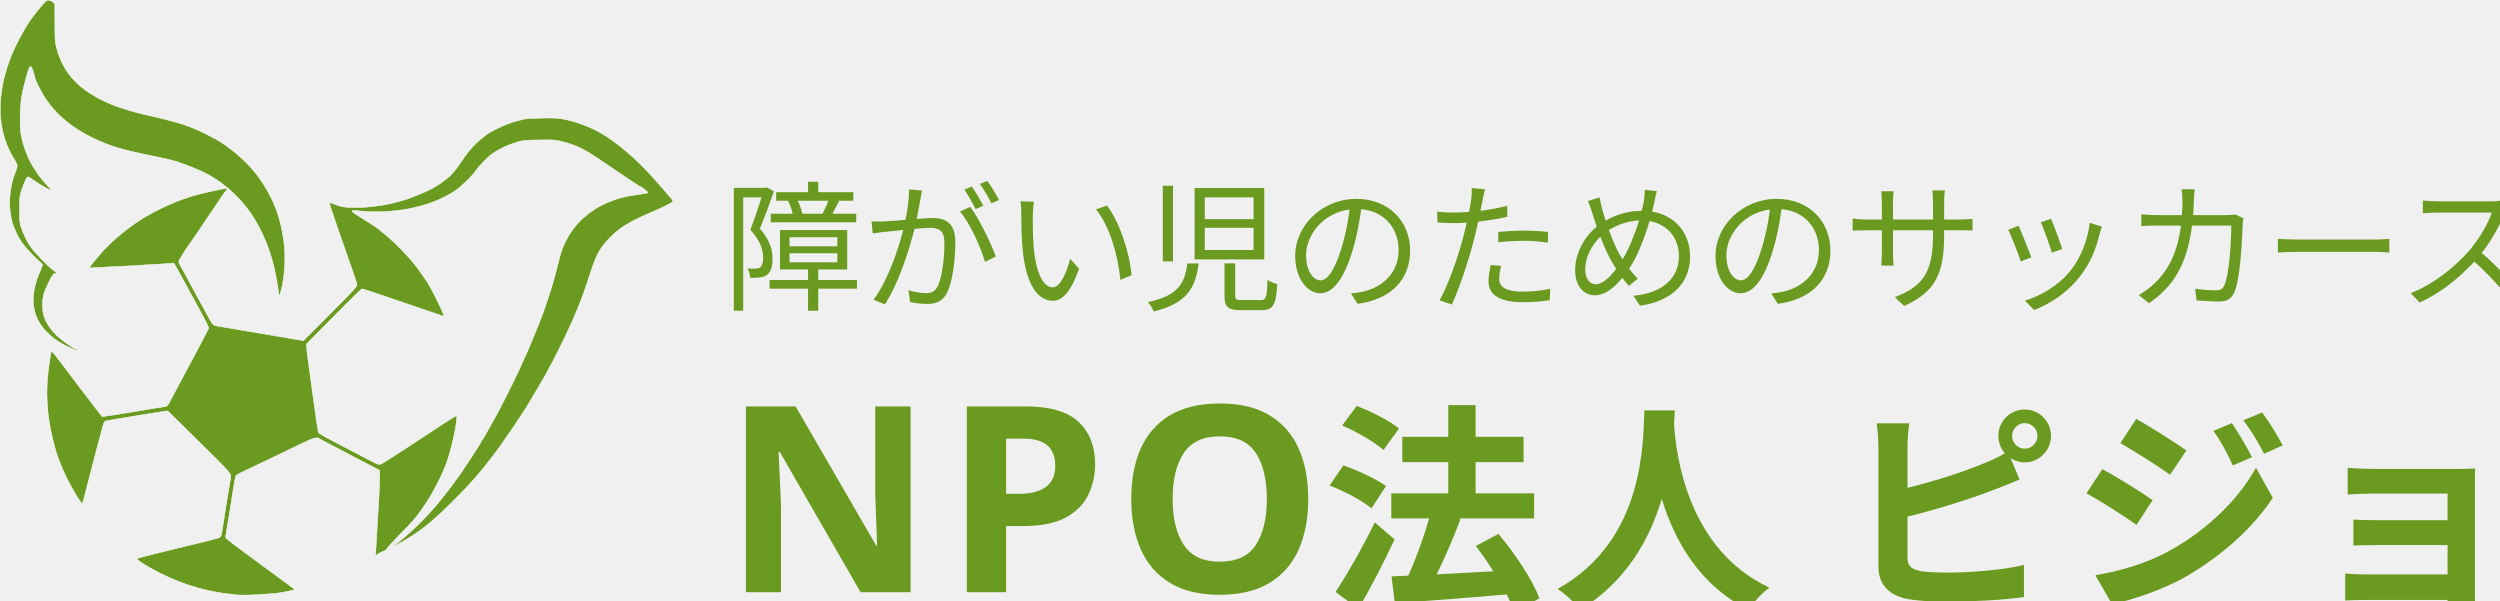
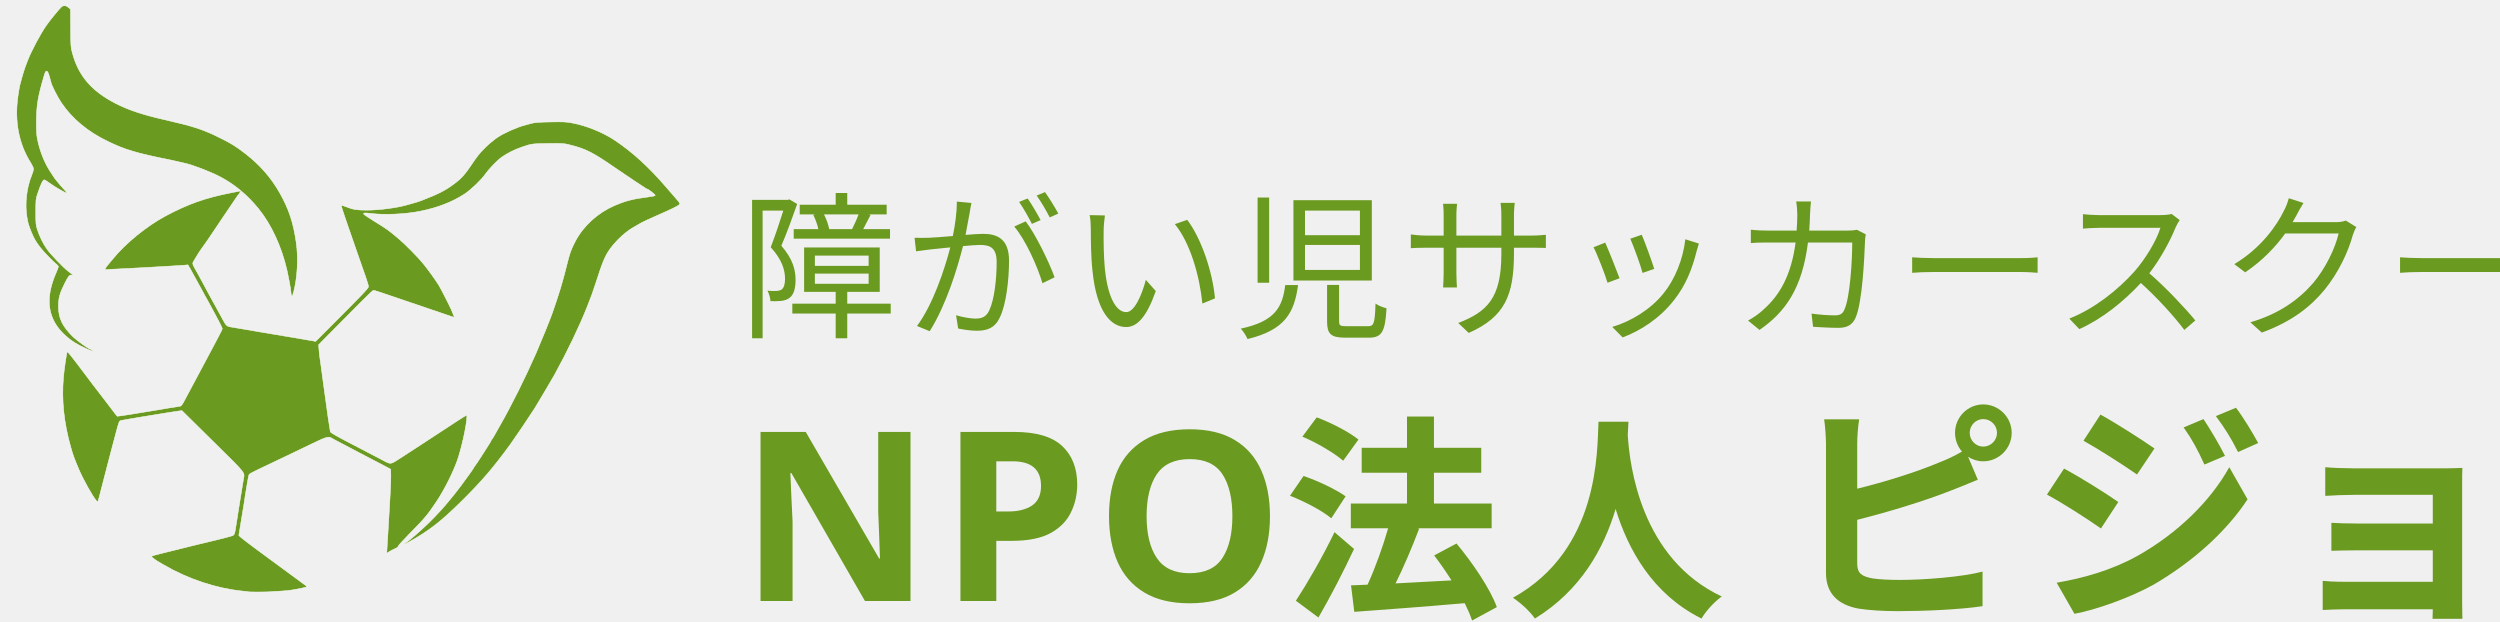
- <svg xmlns="http://www.w3.org/2000/svg" width="88.13mm" height="21.153mm" viewBox="0 0 88.13 21.153" version="1.1" id="svg5">
+ <svg xmlns="http://www.w3.org/2000/svg" width="85.13mm" height="21.153mm" viewBox="0 0 89.386 22.211" version="1.1" id="svg5">
  <defs id="defs2">
    <clipPath id="clip0">
      <rect x="479" y="163" width="650" height="125" id="rect28" />
    </clipPath>
    <clipPath id="clip1">
      <rect x="479" y="163" width="113" height="99" id="rect31" />
    </clipPath>
    <clipPath id="clip2">
      <rect x="479" y="163" width="113" height="99" id="rect34" />
    </clipPath>
    <clipPath id="clip3">
      <rect x="479" y="163" width="113" height="99" id="rect37" />
    </clipPath>
+     <clipPath id="clip1-5">
+       <rect x="479" y="163" width="113" height="99" id="rect31-2" />
+     </clipPath>
+     <clipPath id="clip2-4">
+       <rect x="479" y="163" width="113" height="99" id="rect34-8" />
+     </clipPath>
+     <clipPath id="clip3-4">
+       <rect x="479" y="163" width="113" height="99" id="rect37-1" />
+     </clipPath>
  </defs>
  <g id="layer1" transform="translate(-4.089187,-4.933255)">
    <g clip-path="url(#clip0)" transform="matrix(0.2645833,0,0,0.2645833,-126.9772,-43.15604)" id="g62">
      <g id="g34964">
        <g id="g39807">
-           <g clip-path="url(#clip1)" id="g50" transform="matrix(0.8011016,0,0,0.8011016,110.9094,51.08747)">
-             <g clip-path="url(#clip2)" id="g48" transform="matrix(1.004624,0,0,1.004624,-2.219106,-0.7542132)">
-               <g clip-path="url(#clip3)" id="g46" transform="matrix(1,0,0,0.9999972,-1.3264852e-4,5.7453792e-4)">
-                 <path d="M 80.081,-8.584 C 75.582,-9.03 70.888,-10.595 66.762,-13.025 c -1.129,-0.665 -1.236,-0.731 -1.296,-0.796 -0.028,-0.031 -0.204,-0.163 -0.39,-0.293 -0.186,-0.13 -0.317,-0.271 -0.29,-0.314 0.051,-0.083 0.804,-0.305 1.976,-0.582 0.399,-0.094 1.052,-0.257 1.451,-0.362 0.399,-0.105 1.052,-0.268 1.451,-0.363 0.399,-0.095 1.052,-0.259 1.451,-0.365 0.399,-0.106 1.145,-0.289 1.658,-0.408 0.513,-0.118 1.189,-0.282 1.503,-0.363 0.314,-0.082 0.99,-0.247 1.503,-0.367 0.513,-0.12 1.143,-0.28 1.399,-0.355 0.257,-0.075 0.663,-0.19 0.904,-0.256 0.493,-0.134 0.535,-0.226 0.751,-1.667 0.177,-1.181 0.401,-2.607 0.633,-4.043 0.116,-0.713 0.275,-1.692 0.353,-2.177 0.079,-0.485 0.193,-1.19 0.254,-1.567 0.214,-1.323 0.671,-0.74 -5.061,-6.447 l -5.172,-5.149 -0.503,0.059 c -0.277,0.033 -1.016,0.145 -1.643,0.251 -0.627,0.105 -1.63,0.27 -2.229,0.365 -0.599,0.095 -1.601,0.26 -2.228,0.366 -0.627,0.106 -1.607,0.271 -2.177,0.367 -0.57,0.096 -1.172,0.205 -1.337,0.242 -0.344,0.077 -0.338,0.064 -0.99,2.548 -0.225,0.855 -0.531,2.021 -0.681,2.591 -0.409,1.552 -0.903,3.47 -1.549,6.012 -0.721,2.837 -0.641,2.617 -0.863,2.374 -0.629,-0.689 -2.256,-3.62 -3.009,-5.421 -0.761,-1.821 -0.911,-2.237 -1.292,-3.587 -1.167,-4.136 -1.563,-7.976 -1.22,-11.837 0.129,-1.452 0.518,-4.08 0.623,-4.202 0.036,-0.042 0.34,0.284 0.676,0.726 0.336,0.441 0.81,1.059 1.054,1.372 0.244,0.314 0.821,1.083 1.282,1.71 0.461,0.627 0.998,1.35 1.194,1.607 0.196,0.257 0.928,1.215 1.627,2.131 0.699,0.915 1.365,1.795 1.479,1.954 0.114,0.16 0.387,0.519 0.607,0.8 l 0.399,0.51 0.534,-0.061 c 0.293,-0.034 0.907,-0.125 1.363,-0.203 1.101,-0.188 3.061,-0.512 4.405,-0.727 0.599,-0.096 1.555,-0.26 2.125,-0.364 0.57,-0.104 1.301,-0.219 1.625,-0.255 0.682,-0.076 0.61,0.007 1.535,-1.763 0.358,-0.684 0.813,-1.547 1.013,-1.918 0.2,-0.371 0.595,-1.117 0.879,-1.658 0.284,-0.542 0.691,-1.311 0.905,-1.71 0.214,-0.399 0.67,-1.262 1.014,-1.917 0.343,-0.656 0.871,-1.659 1.172,-2.228 0.754,-1.426 0.926,-1.784 0.926,-1.927 0,-0.111 -1.022,-2.123 -1.68,-3.308 -0.143,-0.257 -0.459,-0.84 -0.703,-1.296 -0.244,-0.456 -0.478,-0.876 -0.519,-0.933 -0.041,-0.057 -0.278,-0.5 -0.526,-0.985 -0.248,-0.485 -0.675,-1.27 -0.947,-1.744 -0.273,-0.475 -0.496,-0.886 -0.496,-0.915 0,-0.028 -0.191,-0.379 -0.425,-0.78 l -0.425,-0.728 -0.533,0.058 c -0.293,0.032 -1.513,0.109 -2.71,0.171 -1.197,0.062 -3.226,0.18 -4.509,0.261 -1.283,0.081 -3.079,0.174 -3.991,0.208 -0.912,0.033 -1.765,0.083 -1.896,0.11 -0.229,0.048 -0.232,0.039 -0.086,-0.239 0.083,-0.158 0.238,-0.381 0.344,-0.495 0.106,-0.114 0.511,-0.604 0.899,-1.088 2.079,-2.595 5.645,-5.521 8.777,-7.202 3.784,-2.031 6.58,-3.027 10.926,-3.891 0.853,-0.17 1.565,-0.308 1.581,-0.308 0.017,0 -0.588,0.91 -1.344,2.022 -0.756,1.112 -1.421,2.103 -1.478,2.203 -0.058,0.099 -0.407,0.624 -0.777,1.165 -0.369,0.542 -0.719,1.066 -0.776,1.165 -0.207,0.356 -1.83,2.729 -2.074,3.033 -0.236,0.294 -1.17,1.779 -1.461,2.324 -0.111,0.208 -0.108,0.312 0.018,0.614 0.083,0.2 0.192,0.414 0.24,0.475 0.049,0.061 0.288,0.485 0.532,0.941 0.244,0.456 0.582,1.086 0.752,1.399 0.17,0.314 0.542,1.013 0.827,1.555 0.285,0.542 0.601,1.125 0.7,1.296 0.1,0.171 0.38,0.683 0.623,1.137 0.243,0.454 0.521,0.969 0.619,1.143 0.098,0.174 0.376,0.689 0.616,1.143 0.531,1 0.685,1.144 1.323,1.234 0.273,0.038 0.846,0.134 1.274,0.213 0.737,0.136 2.118,0.373 4.198,0.719 0.513,0.085 1.492,0.251 2.177,0.369 0.684,0.117 1.641,0.28 2.125,0.36 1.221,0.204 3.383,0.577 3.912,0.675 l 0.439,0.082 3.039,-3.071 c 5.007,-5.06 5.768,-5.871 5.771,-6.151 0.002,-0.217 -0.54,-1.837 -2.127,-6.352 -0.739,-2.101 -1.318,-3.785 -1.391,-4.043 -0.048,-0.171 -0.31,-0.952 -0.582,-1.735 -0.273,-0.784 -0.468,-1.452 -0.434,-1.484 0.032,-0.033 0.355,0.058 0.718,0.202 1.255,0.5 1.803,0.594 3.507,0.599 2.025,0.007 5.099,-0.399 6.738,-0.89 0.257,-0.077 0.77,-0.223 1.14,-0.324 0.371,-0.101 0.884,-0.266 1.14,-0.366 3.061,-1.19 4.122,-1.745 5.805,-3.038 0.995,-0.764 1.552,-1.404 2.628,-3.018 0.94,-1.41 1.318,-1.889 2.203,-2.791 0.578,-0.59 1.549,-1.414 2.113,-1.793 1.094,-0.736 3.182,-1.679 4.509,-2.036 0.343,-0.092 0.903,-0.244 1.244,-0.338 0.466,-0.128 1.238,-0.183 3.075,-0.218 2.187,-0.042 2.58,-0.023 3.628,0.172 2.319,0.435 5.037,1.537 6.995,2.837 2.99,1.986 5.857,4.627 8.795,8.102 0.285,0.337 0.904,1.055 1.374,1.595 0.804,0.923 0.846,0.993 0.687,1.169 -0.212,0.234 -1.526,0.881 -3.926,1.934 -1.027,0.45 -2.106,0.954 -2.399,1.119 -1.435,0.81 -1.803,1.042 -2.499,1.571 -0.919,0.7 -2.097,1.921 -2.724,2.824 -0.862,1.242 -1.21,2.088 -2.435,5.908 -0.465,1.452 -0.576,1.761 -1.365,3.783 -1.248,3.2 -3.335,7.588 -5.45,11.454 -0.384,0.703 -2.87,4.94 -3.313,5.649 -0.734,1.172 -3.33,5.048 -4.037,6.026 -2.838,3.927 -4.717,6.136 -8.06,9.474 -3.548,3.543 -5.5,5.064 -8.999,7.013 -0.356,0.198 -0.647,0.318 -0.647,0.265 0,-0.053 0.105,-0.145 0.233,-0.205 0.414,-0.194 2.269,-1.797 3.743,-3.237 1.426,-1.392 2.664,-2.759 3.853,-4.254 0.34,-0.428 0.665,-0.834 0.722,-0.903 0.231,-0.28 0.341,-0.424 0.894,-1.17 1.009,-1.362 2.164,-2.998 2.164,-3.066 0,-0.036 0.131,-0.236 0.291,-0.443 0.16,-0.208 0.656,-0.961 1.103,-1.673 0.447,-0.713 0.969,-1.54 1.16,-1.838 0.191,-0.298 0.348,-0.575 0.348,-0.614 0,-0.039 0.063,-0.145 0.142,-0.235 0.077,-0.09 0.28,-0.42 0.452,-0.734 0.171,-0.314 0.589,-1.06 0.929,-1.658 1.824,-3.212 4.169,-7.957 5.943,-12.026 0.733,-1.681 2.339,-5.669 2.691,-6.684 1.162,-3.35 1.761,-5.345 2.425,-8.086 0.47,-1.941 0.717,-2.645 1.379,-3.938 1.361,-2.654 3.746,-4.856 6.614,-6.109 1.733,-0.756 3.085,-1.109 5.339,-1.393 1.013,-0.128 1.399,-0.214 1.399,-0.315 0,-0.129 -1.142,-1.023 -1.326,-1.039 -0.045,-0.004 -0.209,-0.093 -0.363,-0.198 -0.154,-0.105 -0.91,-0.607 -1.68,-1.114 -0.769,-0.507 -2.168,-1.46 -3.109,-2.117 -3.97,-2.771 -5.079,-3.337 -7.912,-4.037 -0.842,-0.208 -1.123,-0.223 -3.473,-0.191 -2.694,0.037 -2.691,0.037 -4.423,0.634 -1.12,0.387 -2.241,0.953 -3.213,1.621 -0.713,0.491 -2.221,2.056 -2.788,2.892 -0.641,0.947 -2.416,2.656 -3.483,3.355 -2.049,1.342 -4.456,2.28 -7.359,2.871 -2.485,0.506 -6.008,0.667 -8.189,0.374 -1.12,-0.15 -1.434,-0.095 -1.135,0.199 0.083,0.082 0.85,0.587 1.706,1.123 2.271,1.423 2.301,1.445 4.089,2.97 1.113,0.949 3.217,3.11 4.095,4.205 0.736,0.918 1.861,2.493 2.513,3.52 0.272,0.428 1.767,3.369 2.111,4.151 0.169,0.385 0.508,1.296 0.482,1.296 -0.013,0 -0.771,-0.26 -1.683,-0.577 -0.911,-0.318 -2.264,-0.782 -3.004,-1.033 -0.741,-0.251 -2.374,-0.809 -3.628,-1.241 -4.206,-1.448 -4.992,-1.709 -5.154,-1.709 -0.133,0 -2.743,2.612 -8.306,8.311 l -0.813,0.833 0.073,0.947 c 0.04,0.521 0.113,1.167 0.162,1.436 0.05,0.269 0.139,0.898 0.198,1.399 0.06,0.501 0.176,1.377 0.257,1.947 0.082,0.57 0.225,1.619 0.318,2.332 0.363,2.778 0.866,6.281 0.939,6.541 0.053,0.187 1.177,0.82 4.811,2.711 1.697,0.883 2.719,1.421 4.019,2.117 1.272,0.681 1.164,0.697 2.85,-0.413 0.64,-0.421 1.794,-1.177 2.564,-1.68 0.769,-0.502 2.891,-1.902 4.716,-3.11 3.985,-2.639 3.782,-2.523 3.782,-2.183 0,1.281 -0.882,5.349 -1.61,7.418 -0.709,2.019 -2.149,4.899 -3.394,6.789 -1.527,2.32 -1.959,2.839 -4.635,5.574 -0.997,1.02 -1.814,1.932 -1.814,2.027 0,0.111 -0.202,0.261 -0.564,0.417 -0.311,0.134 -0.728,0.354 -0.928,0.49 -0.199,0.136 -0.374,0.234 -0.391,0.218 -0.015,-0.016 0.038,-0.982 0.119,-2.148 0.081,-1.166 0.174,-2.749 0.208,-3.519 0.034,-0.77 0.133,-2.542 0.22,-3.939 0.086,-1.397 0.143,-2.975 0.125,-3.507 l -0.033,-0.968 -0.739,-0.397 c -0.406,-0.218 -1.432,-0.757 -2.28,-1.198 -0.848,-0.441 -1.798,-0.941 -2.112,-1.113 -0.314,-0.172 -0.967,-0.52 -1.451,-0.774 -2.514,-1.32 -3.075,-1.62 -3.262,-1.749 -0.452,-0.311 -0.917,-0.178 -3.088,0.883 -1.154,0.563 -2.657,1.292 -3.341,1.621 -0.684,0.328 -1.909,0.917 -2.721,1.308 -0.813,0.391 -2.142,1.031 -2.955,1.421 -0.812,0.39 -1.532,0.775 -1.599,0.856 -0.067,0.081 -0.197,0.659 -0.289,1.286 -0.091,0.627 -0.188,1.211 -0.215,1.299 -0.027,0.088 -0.091,0.484 -0.144,0.881 -0.09,0.681 -0.242,1.649 -0.577,3.675 -0.08,0.485 -0.226,1.385 -0.325,2.001 l -0.179,1.12 0.303,0.295 c 0.167,0.162 1.451,1.151 2.856,2.196 4.503,3.353 7.992,5.942 8.108,6.016 0.203,0.13 0.007,0.194 -1.524,0.499 -1.223,0.243 -1.982,0.322 -3.977,0.409 -2.877,0.126 -3.276,0.122 -5.004,-0.049 z" stroke="#ffffff" stroke-width="0.081" fill="#6a9a1f" transform="matrix(1.00839,0,0,1,437.264,270.039)" id="path42" />
-                 <path d="m 54.042,-49.248 c -1.661,-0.742 -2.6,-1.332 -3.635,-2.28 -2.953,-2.707 -3.439,-6.157 -1.49,-10.589 0.197,-0.447 0.357,-0.881 0.357,-0.965 0,-0.084 -0.151,-0.268 -0.337,-0.41 -0.507,-0.388 -2.072,-2.014 -2.637,-2.74 -0.748,-0.962 -1.108,-1.579 -1.512,-2.59 -0.511,-1.28 -0.581,-1.518 -0.752,-2.573 -0.366,-2.258 -0.065,-4.938 0.792,-7.04 0.165,-0.404 0.299,-0.869 0.3,-1.035 2e-4,-0.179 -0.198,-0.618 -0.492,-1.088 -1.972,-3.155 -2.691,-6.969 -2.1,-11.133 0.112,-0.787 0.248,-1.603 0.302,-1.814 0.521,-2.017 0.768,-2.806 1.32,-4.218 0.666,-1.704 2.124,-4.455 3.131,-5.908 0.593,-0.855 2.289,-2.938 2.531,-3.108 0.349,-0.244 0.759,-0.192 1.134,0.142 l 0.336,0.3 0.015,3.147 c 0.014,2.999 0.027,3.193 0.274,4.131 1.018,3.874 3.19,6.441 7.215,8.528 2.119,1.099 4.456,1.885 8.102,2.726 5.102,1.176 6.502,1.646 9.64,3.237 1.584,0.803 2.312,1.265 3.772,2.394 2.458,1.9 4.341,4.05 5.785,6.607 1.532,2.71 2.294,5.012 2.776,8.382 0.377,2.632 0.21,5.871 -0.429,8.324 -0.246,0.944 -0.353,0.949 -0.451,0.021 -0.088,-0.84 -0.344,-2.282 -0.634,-3.577 -0.894,-3.985 -2.606,-7.738 -4.744,-10.401 -1.876,-2.335 -4.024,-4.135 -6.455,-5.408 -1.638,-0.857 -4.63,-2.012 -5.892,-2.273 -0.228,-0.047 -0.694,-0.156 -1.036,-0.241 -0.342,-0.086 -1.018,-0.235 -1.503,-0.333 -5.474,-1.106 -7.348,-1.671 -10.271,-3.098 -3.319,-1.62 -5.868,-3.758 -7.675,-6.439 -0.665,-0.988 -1.748,-3.154 -1.748,-3.496 0,-0.057 -0.119,-0.493 -0.265,-0.972 -0.207,-0.68 -0.307,-0.87 -0.456,-0.87 -0.146,0 -0.239,0.165 -0.398,0.7 -1.051,3.553 -1.294,5.019 -1.306,7.851 -0.006,1.504 0.036,2.19 0.178,2.902 0.397,1.99 1.219,4.056 2.18,5.482 0.265,0.392 0.482,0.733 0.482,0.757 0,0.082 1.181,1.535 1.651,2.032 0.478,0.504 0.73,0.857 0.562,0.786 -0.597,-0.253 -2.156,-1.178 -2.792,-1.658 -0.444,-0.335 -0.864,-0.609 -0.933,-0.609 -0.249,0 -0.604,0.746 -1.158,2.436 -0.257,0.784 -0.272,0.944 -0.274,2.954 -0.002,1.946 0.018,2.191 0.242,2.902 0.355,1.131 0.95,2.37 1.58,3.288 0.644,0.939 2.764,3.163 3.662,3.842 0.857,0.648 0.864,0.656 0.514,0.586 -0.373,-0.075 -0.553,0.136 -1.163,1.363 -0.852,1.714 -1.063,2.491 -1.06,3.91 0.004,1.977 0.684,3.384 2.483,5.135 0.563,0.548 2.546,1.984 2.74,1.984 0.031,0 0.209,0.093 0.396,0.207 0.551,0.336 0.096,0.235 -0.853,-0.189 z" stroke="#ffffff" stroke-width="0.081" fill="#6a9a1f" transform="matrix(1.00839,0,0,1,437.264,270.039)" id="path44" />
+           <g id="g76311" transform="translate(2.227386,0.7424621)">
+             <g clip-path="url(#clip1)" id="g50" transform="matrix(0.8011016,0,0,0.8011016,110.9094,51.08747)">
+               <g clip-path="url(#clip2)" id="g48" transform="matrix(1.004624,0,0,1.004624,-2.219106,-0.7542132)">
+                 <g clip-path="url(#clip3)" id="g46" transform="matrix(1,0,0,0.9999972,-1.3264852e-4,5.7453792e-4)">
+                   <path d="M 80.081,-8.584 C 75.582,-9.03 70.888,-10.595 66.762,-13.025 c -1.129,-0.665 -1.236,-0.731 -1.296,-0.796 -0.028,-0.031 -0.204,-0.163 -0.39,-0.293 -0.186,-0.13 -0.317,-0.271 -0.29,-0.314 0.051,-0.083 0.804,-0.305 1.976,-0.582 0.399,-0.094 1.052,-0.257 1.451,-0.362 0.399,-0.105 1.052,-0.268 1.451,-0.363 0.399,-0.095 1.052,-0.259 1.451,-0.365 0.399,-0.106 1.145,-0.289 1.658,-0.408 0.513,-0.118 1.189,-0.282 1.503,-0.363 0.314,-0.082 0.99,-0.247 1.503,-0.367 0.513,-0.12 1.143,-0.28 1.399,-0.355 0.257,-0.075 0.663,-0.19 0.904,-0.256 0.493,-0.134 0.535,-0.226 0.751,-1.667 0.177,-1.181 0.401,-2.607 0.633,-4.043 0.116,-0.713 0.275,-1.692 0.353,-2.177 0.079,-0.485 0.193,-1.19 0.254,-1.567 0.214,-1.323 0.671,-0.74 -5.061,-6.447 l -5.172,-5.149 -0.503,0.059 c -0.277,0.033 -1.016,0.145 -1.643,0.251 -0.627,0.105 -1.63,0.27 -2.229,0.365 -0.599,0.095 -1.601,0.26 -2.228,0.366 -0.627,0.106 -1.607,0.271 -2.177,0.367 -0.57,0.096 -1.172,0.205 -1.337,0.242 -0.344,0.077 -0.338,0.064 -0.99,2.548 -0.225,0.855 -0.531,2.021 -0.681,2.591 -0.409,1.552 -0.903,3.47 -1.549,6.012 -0.721,2.837 -0.641,2.617 -0.863,2.374 -0.629,-0.689 -2.256,-3.62 -3.009,-5.421 -0.761,-1.821 -0.911,-2.237 -1.292,-3.587 -1.167,-4.136 -1.563,-7.976 -1.22,-11.837 0.129,-1.452 0.518,-4.08 0.623,-4.202 0.036,-0.042 0.34,0.284 0.676,0.726 0.336,0.441 0.81,1.059 1.054,1.372 0.244,0.314 0.821,1.083 1.282,1.71 0.461,0.627 0.998,1.35 1.194,1.607 0.196,0.257 0.928,1.215 1.627,2.131 0.699,0.915 1.365,1.795 1.479,1.954 0.114,0.16 0.387,0.519 0.607,0.8 l 0.399,0.51 0.534,-0.061 c 0.293,-0.034 0.907,-0.125 1.363,-0.203 1.101,-0.188 3.061,-0.512 4.405,-0.727 0.599,-0.096 1.555,-0.26 2.125,-0.364 0.57,-0.104 1.301,-0.219 1.625,-0.255 0.682,-0.076 0.61,0.007 1.535,-1.763 0.358,-0.684 0.813,-1.547 1.013,-1.918 0.2,-0.371 0.595,-1.117 0.879,-1.658 0.284,-0.542 0.691,-1.311 0.905,-1.71 0.214,-0.399 0.67,-1.262 1.014,-1.917 0.343,-0.656 0.871,-1.659 1.172,-2.228 0.754,-1.426 0.926,-1.784 0.926,-1.927 0,-0.111 -1.022,-2.123 -1.68,-3.308 -0.143,-0.257 -0.459,-0.84 -0.703,-1.296 -0.244,-0.456 -0.478,-0.876 -0.519,-0.933 -0.041,-0.057 -0.278,-0.5 -0.526,-0.985 -0.248,-0.485 -0.675,-1.27 -0.947,-1.744 -0.273,-0.475 -0.496,-0.886 -0.496,-0.915 0,-0.028 -0.191,-0.379 -0.425,-0.78 l -0.425,-0.728 -0.533,0.058 c -0.293,0.032 -1.513,0.109 -2.71,0.171 -1.197,0.062 -3.226,0.18 -4.509,0.261 -1.283,0.081 -3.079,0.174 -3.991,0.208 -0.912,0.033 -1.765,0.083 -1.896,0.11 -0.229,0.048 -0.232,0.039 -0.086,-0.239 0.083,-0.158 0.238,-0.381 0.344,-0.495 0.106,-0.114 0.511,-0.604 0.899,-1.088 2.079,-2.595 5.645,-5.521 8.777,-7.202 3.784,-2.031 6.58,-3.027 10.926,-3.891 0.853,-0.17 1.565,-0.308 1.581,-0.308 0.017,0 -0.588,0.91 -1.344,2.022 -0.756,1.112 -1.421,2.103 -1.478,2.203 -0.058,0.099 -0.407,0.624 -0.777,1.165 -0.369,0.542 -0.719,1.066 -0.776,1.165 -0.207,0.356 -1.83,2.729 -2.074,3.033 -0.236,0.294 -1.17,1.779 -1.461,2.324 -0.111,0.208 -0.108,0.312 0.018,0.614 0.083,0.2 0.192,0.414 0.24,0.475 0.049,0.061 0.288,0.485 0.532,0.941 0.244,0.456 0.582,1.086 0.752,1.399 0.17,0.314 0.542,1.013 0.827,1.555 0.285,0.542 0.601,1.125 0.7,1.296 0.1,0.171 0.38,0.683 0.623,1.137 0.243,0.454 0.521,0.969 0.619,1.143 0.098,0.174 0.376,0.689 0.616,1.143 0.531,1 0.685,1.144 1.323,1.234 0.273,0.038 0.846,0.134 1.274,0.213 0.737,0.136 2.118,0.373 4.198,0.719 0.513,0.085 1.492,0.251 2.177,0.369 0.684,0.117 1.641,0.28 2.125,0.36 1.221,0.204 3.383,0.577 3.912,0.675 l 0.439,0.082 3.039,-3.071 c 5.007,-5.06 5.768,-5.871 5.771,-6.151 0.002,-0.217 -0.54,-1.837 -2.127,-6.352 -0.739,-2.101 -1.318,-3.785 -1.391,-4.043 -0.048,-0.171 -0.31,-0.952 -0.582,-1.735 -0.273,-0.784 -0.468,-1.452 -0.434,-1.484 0.032,-0.033 0.355,0.058 0.718,0.202 1.255,0.5 1.803,0.594 3.507,0.599 2.025,0.007 5.099,-0.399 6.738,-0.89 0.257,-0.077 0.77,-0.223 1.14,-0.324 0.371,-0.101 0.884,-0.266 1.14,-0.366 3.061,-1.19 4.122,-1.745 5.805,-3.038 0.995,-0.764 1.552,-1.404 2.628,-3.018 0.94,-1.41 1.318,-1.889 2.203,-2.791 0.578,-0.59 1.549,-1.414 2.113,-1.793 1.094,-0.736 3.182,-1.679 4.509,-2.036 0.343,-0.092 0.903,-0.244 1.244,-0.338 0.466,-0.128 1.238,-0.183 3.075,-0.218 2.187,-0.042 2.58,-0.023 3.628,0.172 2.319,0.435 5.037,1.537 6.995,2.837 2.99,1.986 5.857,4.627 8.795,8.102 0.285,0.337 0.904,1.055 1.374,1.595 0.804,0.923 0.846,0.993 0.687,1.169 -0.212,0.234 -1.526,0.881 -3.926,1.934 -1.027,0.45 -2.106,0.954 -2.399,1.119 -1.435,0.81 -1.803,1.042 -2.499,1.571 -0.919,0.7 -2.097,1.921 -2.724,2.824 -0.862,1.242 -1.21,2.088 -2.435,5.908 -0.465,1.452 -0.576,1.761 -1.365,3.783 -1.248,3.2 -3.335,7.588 -5.45,11.454 -0.384,0.703 -2.87,4.94 -3.313,5.649 -0.734,1.172 -3.33,5.048 -4.037,6.026 -2.838,3.927 -4.717,6.136 -8.06,9.474 -3.548,3.543 -5.5,5.064 -8.999,7.013 -0.356,0.198 -0.647,0.318 -0.647,0.265 0,-0.053 0.105,-0.145 0.233,-0.205 0.414,-0.194 2.269,-1.797 3.743,-3.237 1.426,-1.392 2.664,-2.759 3.853,-4.254 0.34,-0.428 0.665,-0.834 0.722,-0.903 0.231,-0.28 0.341,-0.424 0.894,-1.17 1.009,-1.362 2.164,-2.998 2.164,-3.066 0,-0.036 0.131,-0.236 0.291,-0.443 0.16,-0.208 0.656,-0.961 1.103,-1.673 0.447,-0.713 0.969,-1.54 1.16,-1.838 0.191,-0.298 0.348,-0.575 0.348,-0.614 0,-0.039 0.063,-0.145 0.142,-0.235 0.077,-0.09 0.28,-0.42 0.452,-0.734 0.171,-0.314 0.589,-1.06 0.929,-1.658 1.824,-3.212 4.169,-7.957 5.943,-12.026 0.733,-1.681 2.339,-5.669 2.691,-6.684 1.162,-3.35 1.761,-5.345 2.425,-8.086 0.47,-1.941 0.717,-2.645 1.379,-3.938 1.361,-2.654 3.746,-4.856 6.614,-6.109 1.733,-0.756 3.085,-1.109 5.339,-1.393 1.013,-0.128 1.399,-0.214 1.399,-0.315 0,-0.129 -1.142,-1.023 -1.326,-1.039 -0.045,-0.004 -0.209,-0.093 -0.363,-0.198 -0.154,-0.105 -0.91,-0.607 -1.68,-1.114 -0.769,-0.507 -2.168,-1.46 -3.109,-2.117 -3.97,-2.771 -5.079,-3.337 -7.912,-4.037 -0.842,-0.208 -1.123,-0.223 -3.473,-0.191 -2.694,0.037 -2.691,0.037 -4.423,0.634 -1.12,0.387 -2.241,0.953 -3.213,1.621 -0.713,0.491 -2.221,2.056 -2.788,2.892 -0.641,0.947 -2.416,2.656 -3.483,3.355 -2.049,1.342 -4.456,2.28 -7.359,2.871 -2.485,0.506 -6.008,0.667 -8.189,0.374 -1.12,-0.15 -1.434,-0.095 -1.135,0.199 0.083,0.082 0.85,0.587 1.706,1.123 2.271,1.423 2.301,1.445 4.089,2.97 1.113,0.949 3.217,3.11 4.095,4.205 0.736,0.918 1.861,2.493 2.513,3.52 0.272,0.428 1.767,3.369 2.111,4.151 0.169,0.385 0.508,1.296 0.482,1.296 -0.013,0 -0.771,-0.26 -1.683,-0.577 -0.911,-0.318 -2.264,-0.782 -3.004,-1.033 -0.741,-0.251 -2.374,-0.809 -3.628,-1.241 -4.206,-1.448 -4.992,-1.709 -5.154,-1.709 -0.133,0 -2.743,2.612 -8.306,8.311 l -0.813,0.833 0.073,0.947 c 0.04,0.521 0.113,1.167 0.162,1.436 0.05,0.269 0.139,0.898 0.198,1.399 0.06,0.501 0.176,1.377 0.257,1.947 0.082,0.57 0.225,1.619 0.318,2.332 0.363,2.778 0.866,6.281 0.939,6.541 0.053,0.187 1.177,0.82 4.811,2.711 1.697,0.883 2.719,1.421 4.019,2.117 1.272,0.681 1.164,0.697 2.85,-0.413 0.64,-0.421 1.794,-1.177 2.564,-1.68 0.769,-0.502 2.891,-1.902 4.716,-3.11 3.985,-2.639 3.782,-2.523 3.782,-2.183 0,1.281 -0.882,5.349 -1.61,7.418 -0.709,2.019 -2.149,4.899 -3.394,6.789 -1.527,2.32 -1.959,2.839 -4.635,5.574 -0.997,1.02 -1.814,1.932 -1.814,2.027 0,0.111 -0.202,0.261 -0.564,0.417 -0.311,0.134 -0.728,0.354 -0.928,0.49 -0.199,0.136 -0.374,0.234 -0.391,0.218 -0.015,-0.016 0.038,-0.982 0.119,-2.148 0.081,-1.166 0.174,-2.749 0.208,-3.519 0.034,-0.77 0.133,-2.542 0.22,-3.939 0.086,-1.397 0.143,-2.975 0.125,-3.507 l -0.033,-0.968 -0.739,-0.397 c -0.406,-0.218 -1.432,-0.757 -2.28,-1.198 -0.848,-0.441 -1.798,-0.941 -2.112,-1.113 -0.314,-0.172 -0.967,-0.52 -1.451,-0.774 -2.514,-1.32 -3.075,-1.62 -3.262,-1.749 -0.452,-0.311 -0.917,-0.178 -3.088,0.883 -1.154,0.563 -2.657,1.292 -3.341,1.621 -0.684,0.328 -1.909,0.917 -2.721,1.308 -0.813,0.391 -2.142,1.031 -2.955,1.421 -0.812,0.39 -1.532,0.775 -1.599,0.856 -0.067,0.081 -0.197,0.659 -0.289,1.286 -0.091,0.627 -0.188,1.211 -0.215,1.299 -0.027,0.088 -0.091,0.484 -0.144,0.881 -0.09,0.681 -0.242,1.649 -0.577,3.675 -0.08,0.485 -0.226,1.385 -0.325,2.001 l -0.179,1.12 0.303,0.295 c 0.167,0.162 1.451,1.151 2.856,2.196 4.503,3.353 7.992,5.942 8.108,6.016 0.203,0.13 0.007,0.194 -1.524,0.499 -1.223,0.243 -1.982,0.322 -3.977,0.409 -2.877,0.126 -3.276,0.122 -5.004,-0.049 z" stroke="#ffffff" stroke-width="0.081" fill="#6a9a1f" transform="matrix(1.00839,0,0,1,437.264,270.039)" id="path42" />
+                   <path d="m 54.042,-49.248 c -1.661,-0.742 -2.6,-1.332 -3.635,-2.28 -2.953,-2.707 -3.439,-6.157 -1.49,-10.589 0.197,-0.447 0.357,-0.881 0.357,-0.965 0,-0.084 -0.151,-0.268 -0.337,-0.41 -0.507,-0.388 -2.072,-2.014 -2.637,-2.74 -0.748,-0.962 -1.108,-1.579 -1.512,-2.59 -0.511,-1.28 -0.581,-1.518 -0.752,-2.573 -0.366,-2.258 -0.065,-4.938 0.792,-7.04 0.165,-0.404 0.299,-0.869 0.3,-1.035 2e-4,-0.179 -0.198,-0.618 -0.492,-1.088 -1.972,-3.155 -2.691,-6.969 -2.1,-11.133 0.112,-0.787 0.248,-1.603 0.302,-1.814 0.521,-2.017 0.768,-2.806 1.32,-4.218 0.666,-1.704 2.124,-4.455 3.131,-5.908 0.593,-0.855 2.289,-2.938 2.531,-3.108 0.349,-0.244 0.759,-0.192 1.134,0.142 l 0.336,0.3 0.015,3.147 c 0.014,2.999 0.027,3.193 0.274,4.131 1.018,3.874 3.19,6.441 7.215,8.528 2.119,1.099 4.456,1.885 8.102,2.726 5.102,1.176 6.502,1.646 9.64,3.237 1.584,0.803 2.312,1.265 3.772,2.394 2.458,1.9 4.341,4.05 5.785,6.607 1.532,2.71 2.294,5.012 2.776,8.382 0.377,2.632 0.21,5.871 -0.429,8.324 -0.246,0.944 -0.353,0.949 -0.451,0.021 -0.088,-0.84 -0.344,-2.282 -0.634,-3.577 -0.894,-3.985 -2.606,-7.738 -4.744,-10.401 -1.876,-2.335 -4.024,-4.135 -6.455,-5.408 -1.638,-0.857 -4.63,-2.012 -5.892,-2.273 -0.228,-0.047 -0.694,-0.156 -1.036,-0.241 -0.342,-0.086 -1.018,-0.235 -1.503,-0.333 -5.474,-1.106 -7.348,-1.671 -10.271,-3.098 -3.319,-1.62 -5.868,-3.758 -7.675,-6.439 -0.665,-0.988 -1.748,-3.154 -1.748,-3.496 0,-0.057 -0.119,-0.493 -0.265,-0.972 -0.207,-0.68 -0.307,-0.87 -0.456,-0.87 -0.146,0 -0.239,0.165 -0.398,0.7 -1.051,3.553 -1.294,5.019 -1.306,7.851 -0.006,1.504 0.036,2.19 0.178,2.902 0.397,1.99 1.219,4.056 2.18,5.482 0.265,0.392 0.482,0.733 0.482,0.757 0,0.082 1.181,1.535 1.651,2.032 0.478,0.504 0.73,0.857 0.562,0.786 -0.597,-0.253 -2.156,-1.178 -2.792,-1.658 -0.444,-0.335 -0.864,-0.609 -0.933,-0.609 -0.249,0 -0.604,0.746 -1.158,2.436 -0.257,0.784 -0.272,0.944 -0.274,2.954 -0.002,1.946 0.018,2.191 0.242,2.902 0.355,1.131 0.95,2.37 1.58,3.288 0.644,0.939 2.764,3.163 3.662,3.842 0.857,0.648 0.864,0.656 0.514,0.586 -0.373,-0.075 -0.553,0.136 -1.163,1.363 -0.852,1.714 -1.063,2.491 -1.06,3.91 0.004,1.977 0.684,3.384 2.483,5.135 0.563,0.548 2.546,1.984 2.74,1.984 0.031,0 0.209,0.093 0.396,0.207 0.551,0.336 0.096,0.235 -0.853,-0.189 z" stroke="#ffffff" stroke-width="0.081" fill="#6a9a1f" transform="matrix(1.00839,0,0,1,437.264,270.039)" id="path44" />
+                 </g>
              </g>
            </g>
+             <text fill="#6a9a1f" font-family="'Yu Gothic UI Light', 'Yu Gothic UI Light_MSFontService', sans-serif" font-weight="300" font-size="24px" id="text60" x="593.039" y="225.02" style="letter-spacing:-1px">
+               <tspan x="593.039" y="225.02" style="font-style:normal;font-variant:normal;font-weight:normal;font-stretch:normal;font-size:21.333px;font-family:'Yu Gothic UI';-inkscape-font-specification:'Yu Gothic UI Bold';letter-spacing:1px;word-spacing:0px" id="tspan391858">障がい児サッカースクール</tspan>
+               <tspan id="tspan253757" x="593.039" y="262.226" style="font-style:normal;font-variant:normal;font-weight:bold;font-stretch:normal;font-size:32px;font-family:'Yu Gothic UI';-inkscape-font-specification:'Yu Gothic UI Bold';letter-spacing:1px">NPO<tspan style="font-size:29.333px" id="tspan68525">法人</tspan> ピジョン</tspan>
+             </text>
+             <text xml:space="preserve" style="font-weight:bold;font-size:40px;line-height:1.25;font-family:'Malgun Gothic';-inkscape-font-specification:'Malgun Gothic Bold';letter-spacing:0px" x="892.763" y="256.708" id="text340989">
+               <tspan id="tspan340987" x="892.763" y="256.708" />
+             </text>
          </g>
-           <text fill="#6a9a1f" font-family="'Yu Gothic UI Light', 'Yu Gothic UI Light_MSFontService', sans-serif" font-weight="300" font-size="24px" id="text60" x="591.625" y="218.656">
-             <tspan style="font-size:18.667px" id="tspan15558" dy="3">障がい児のためのサッカースクール</tspan>
-             <tspan font-family="'Yu Gothic UI Semibold', 'Yu Gothic UI Semibold_MSFontService', sans-serif" font-weight="600" font-size="36px" x="591.625" y="259.656" id="tspan52" style="font-size:29.333px;letter-spacing:1.25px" dy="0 0 0 -1" rotate="0 0 0 0 0 0 0 0 0 0 0">
-               <tspan style="font-size:34.667px;letter-spacing:1.25px" id="tspan16393" dy="1" rotate="0 0 0 0">NPO</tspan>法人 ピジョン</tspan>
-           </text>
        </g>
      </g>
      <rect style="opacity:0;fill:#ffffff;stroke:#000000;stroke-width:1.104;stroke-opacity:1" id="rect19314" width="386.935" height="26.495" x="608.524" y="233.762" />
    </g>
  </g>
</svg>
